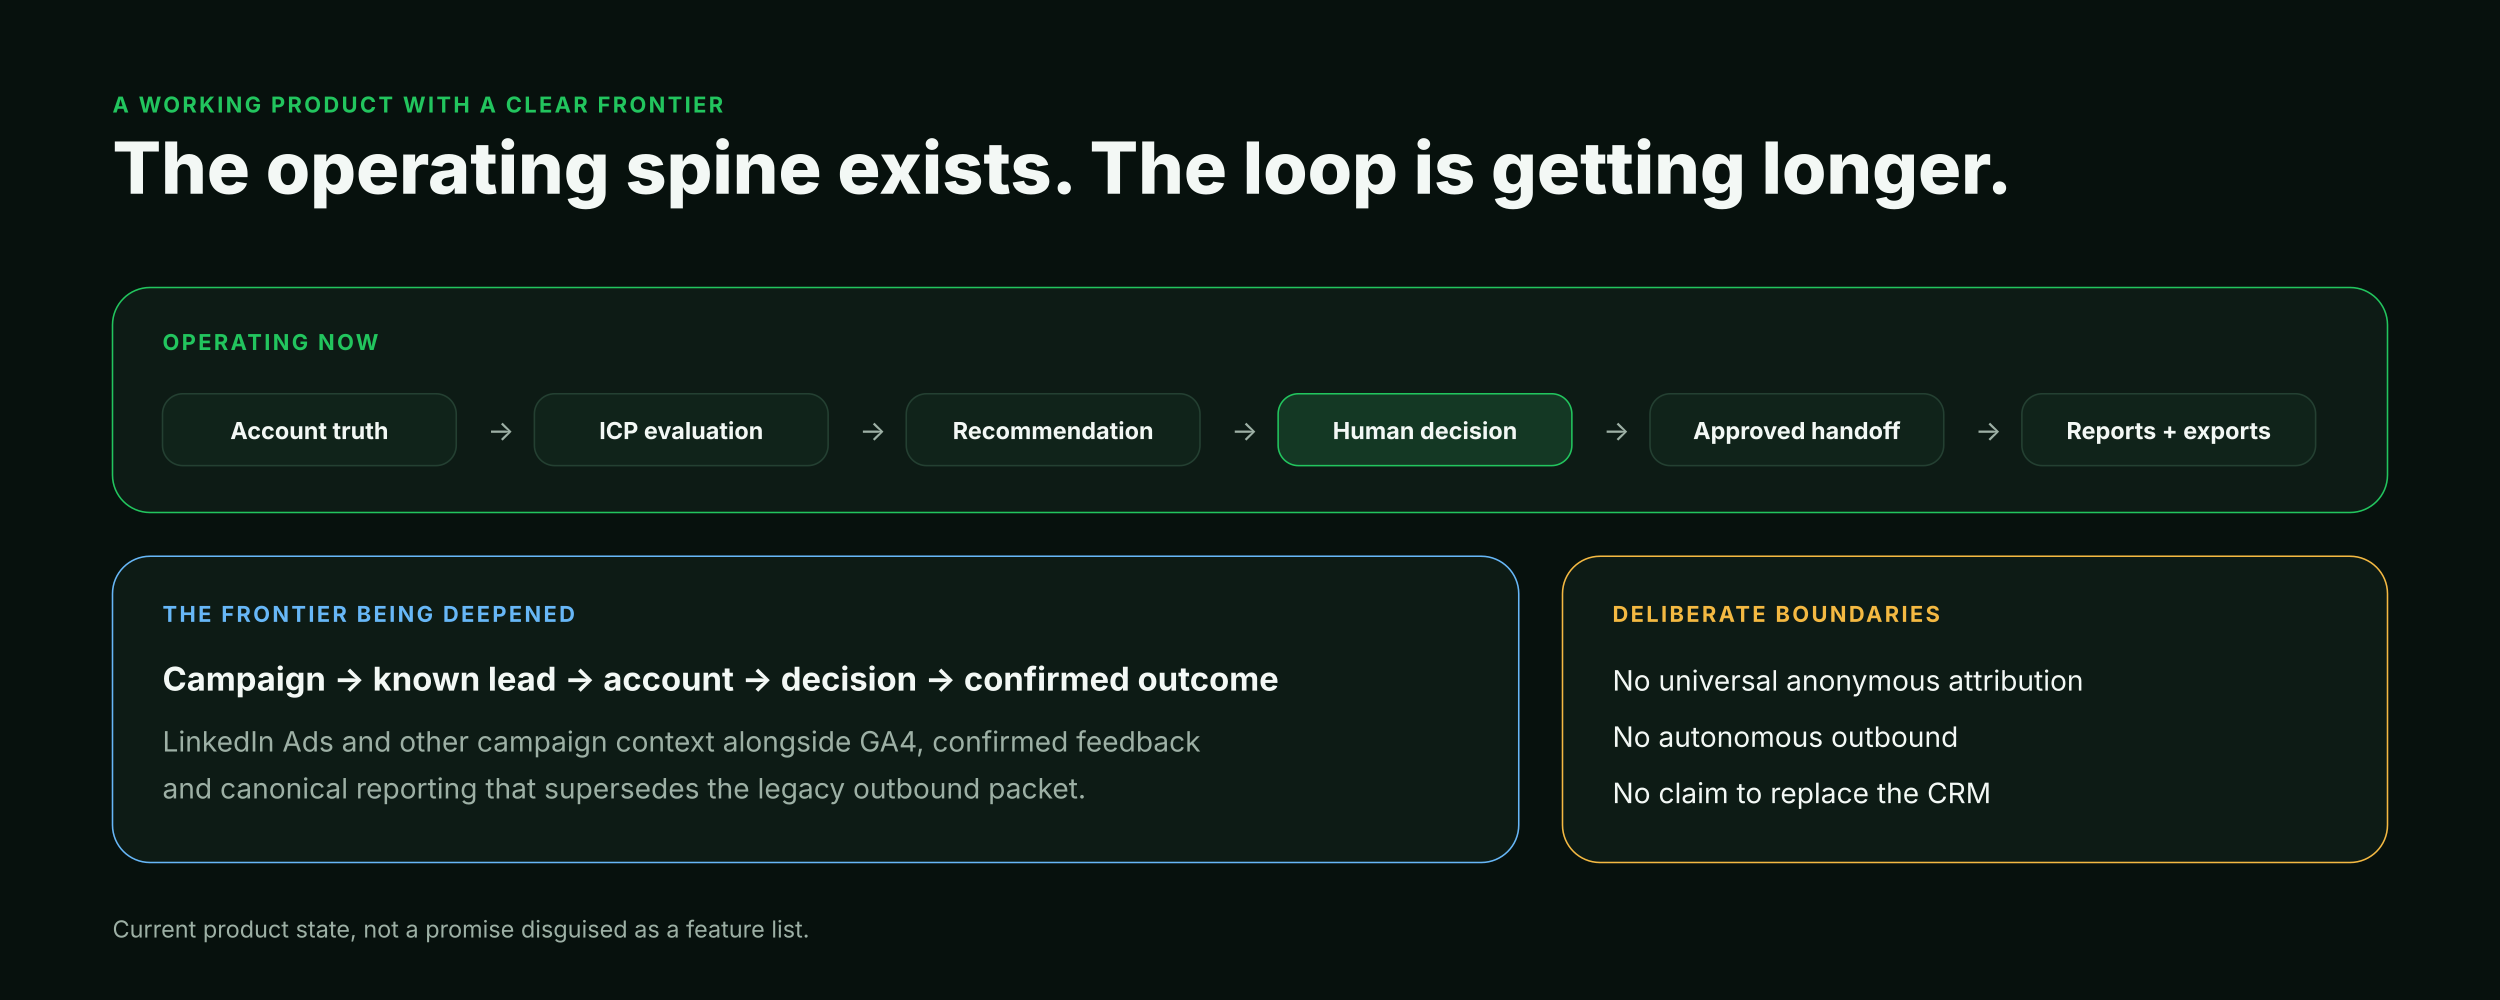
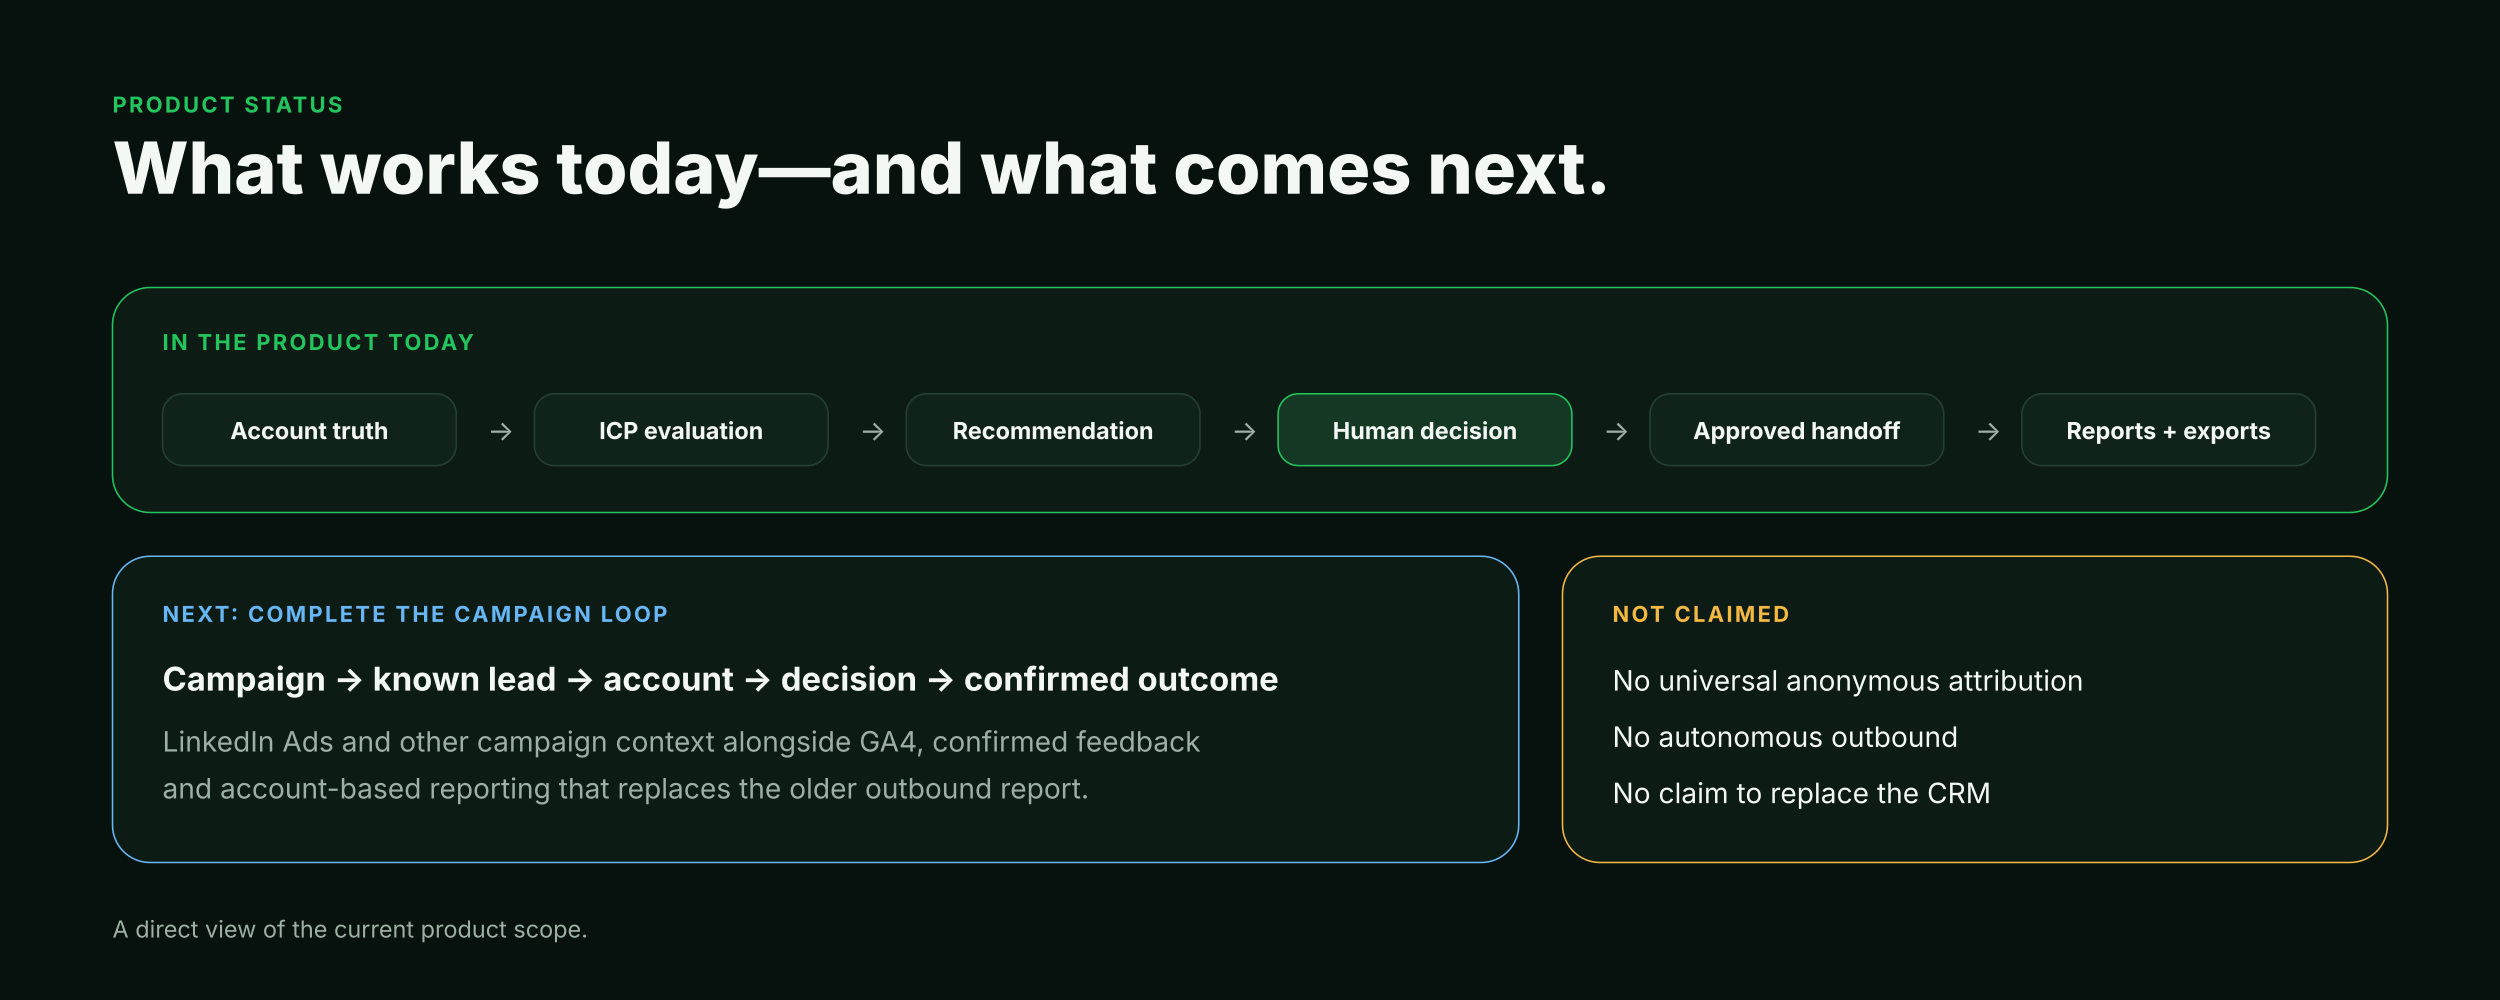
- <svg xmlns="http://www.w3.org/2000/svg" width="1600" height="640" viewBox="0 0 1600 640" role="img" aria-label="GTM Action Web operating now, being deepened and deliberately not claimed">
+ <svg xmlns="http://www.w3.org/2000/svg" width="1600" height="640" viewBox="0 0 1600 640" role="img" aria-label="What GTM Action Web supports today and what comes next">
  <defs>
    <filter id="shadow" x="-20%" y="-20%" width="140%" height="160%">
      <feDropShadow dx="0" dy="12" stdDeviation="18" flood-color="#00130a" flood-opacity=".10" />
    </filter>
    <linearGradient id="accent" x1="0" y1="0" x2="1" y2="1">
      <stop stop-color="#22c55e" />
      <stop offset="1" stop-color="#35d6a0" />
    </linearGradient>
    <style>
    text{font-family:Inter,-apple-system,BlinkMacSystemFont,"Segoe UI",sans-serif;fill:#f3f8f5}
    .muted{fill:#9db0a5} .green{fill:#22c55e} .amber{fill:#f4b942} .blue{fill:#67b7f7} .red{fill:#fb7185}
    .label{font-size:14px;font-weight:700;letter-spacing:1.5px} .small{font-size:15px} .body{font-size:18px} .h3{font-size:21px;font-weight:700}.h2{font-size:30px;font-weight:750}.h1{font-size:46px;font-weight:780}
  </style>
  </defs>
  <rect width="100%" height="100%" fill="#07110d" />
-   <text x="72" y="72" class="label green">A WORKING PRODUCT WITH A CLEAR FRONTIER</text>
-   <text x="72" y="124" class="h1">The operating spine exists. The loop is getting longer.</text>
+   <text x="72" y="72" class="label green">PRODUCT STATUS</text>
+   <text x="72" y="124" class="h1">What works today—and what comes next.</text>
  <rect x="72" y="184" width="1456" height="144" rx="24" fill="#0d1b15" stroke="#22c55e" />
-   <text x="104" y="224" class="label green">OPERATING NOW</text>
+   <text x="104" y="224" class="label green">IN THE PRODUCT TODAY</text>
  <rect x="104" y="252" width="188" height="46" rx="13" fill="#10231a" stroke="#244032" />
  <text x="198" y="281" text-anchor="middle" class="small" font-weight="700">Account truth</text>
  <text x="312" y="282" class="body muted">→</text>
  <rect x="342" y="252" width="188" height="46" rx="13" fill="#10231a" stroke="#244032" />
  <text x="436" y="281" text-anchor="middle" class="small" font-weight="700">ICP evaluation</text>
  <text x="550" y="282" class="body muted">→</text>
  <rect x="580" y="252" width="188" height="46" rx="13" fill="#10231a" stroke="#244032" />
  <text x="674" y="281" text-anchor="middle" class="small" font-weight="700">Recommendation</text>
  <text x="788" y="282" class="body muted">→</text>
  <rect x="818" y="252" width="188" height="46" rx="13" fill="#143824" stroke="#22c55e" />
  <text x="912" y="281" text-anchor="middle" class="small" font-weight="700">Human decision</text>
  <text x="1026" y="282" class="body muted">→</text>
  <rect x="1056" y="252" width="188" height="46" rx="13" fill="#10231a" stroke="#244032" />
  <text x="1150" y="281" text-anchor="middle" class="small" font-weight="700">Approved handoff</text>
  <text x="1264" y="282" class="body muted">→</text>
  <rect x="1294" y="252" width="188" height="46" rx="13" fill="#10231a" stroke="#244032" />
  <text x="1388" y="281" text-anchor="middle" class="small" font-weight="700">Reports + exports</text>
  <rect x="72" y="356" width="900" height="196" rx="24" fill="#0d1b15" stroke="#67b7f7" />
-   <text x="104" y="398" class="label blue">THE FRONTIER BEING DEEPENED</text>
+   <text x="104" y="398" class="label blue">NEXT: COMPLETE THE CAMPAIGN LOOP</text>
  <text x="104" y="442" class="h3">Campaign → known lead → account → decision → confirmed outcome</text>
  <text x="104" y="481" class="body muted">LinkedIn Ads and other campaign context alongside GA4, confirmed feedback</text>
-   <text x="104" y="511" class="body muted">and canonical reporting that supersedes the legacy outbound packet.</text>
+   <text x="104" y="511" class="body muted">and account-based reporting that replaces the older outbound report.</text>
  <rect x="1000" y="356" width="528" height="196" rx="24" fill="#0d1b15" stroke="#f4b942" />
-   <text x="1032" y="398" class="label amber">DELIBERATE BOUNDARIES</text>
+   <text x="1032" y="398" class="label amber">NOT CLAIMED</text>
  <text x="1032" y="442" class="body">No universal anonymous attribution</text>
  <text x="1032" y="478" class="body">No autonomous outbound</text>
  <text x="1032" y="514" class="body">No claim to replace the CRM</text>
-   <text x="72" y="600" class="small muted">Current product state, not a promise disguised as a feature list.</text>
+   <text x="72" y="600" class="small muted">A direct view of the current product scope.</text>
</svg>
